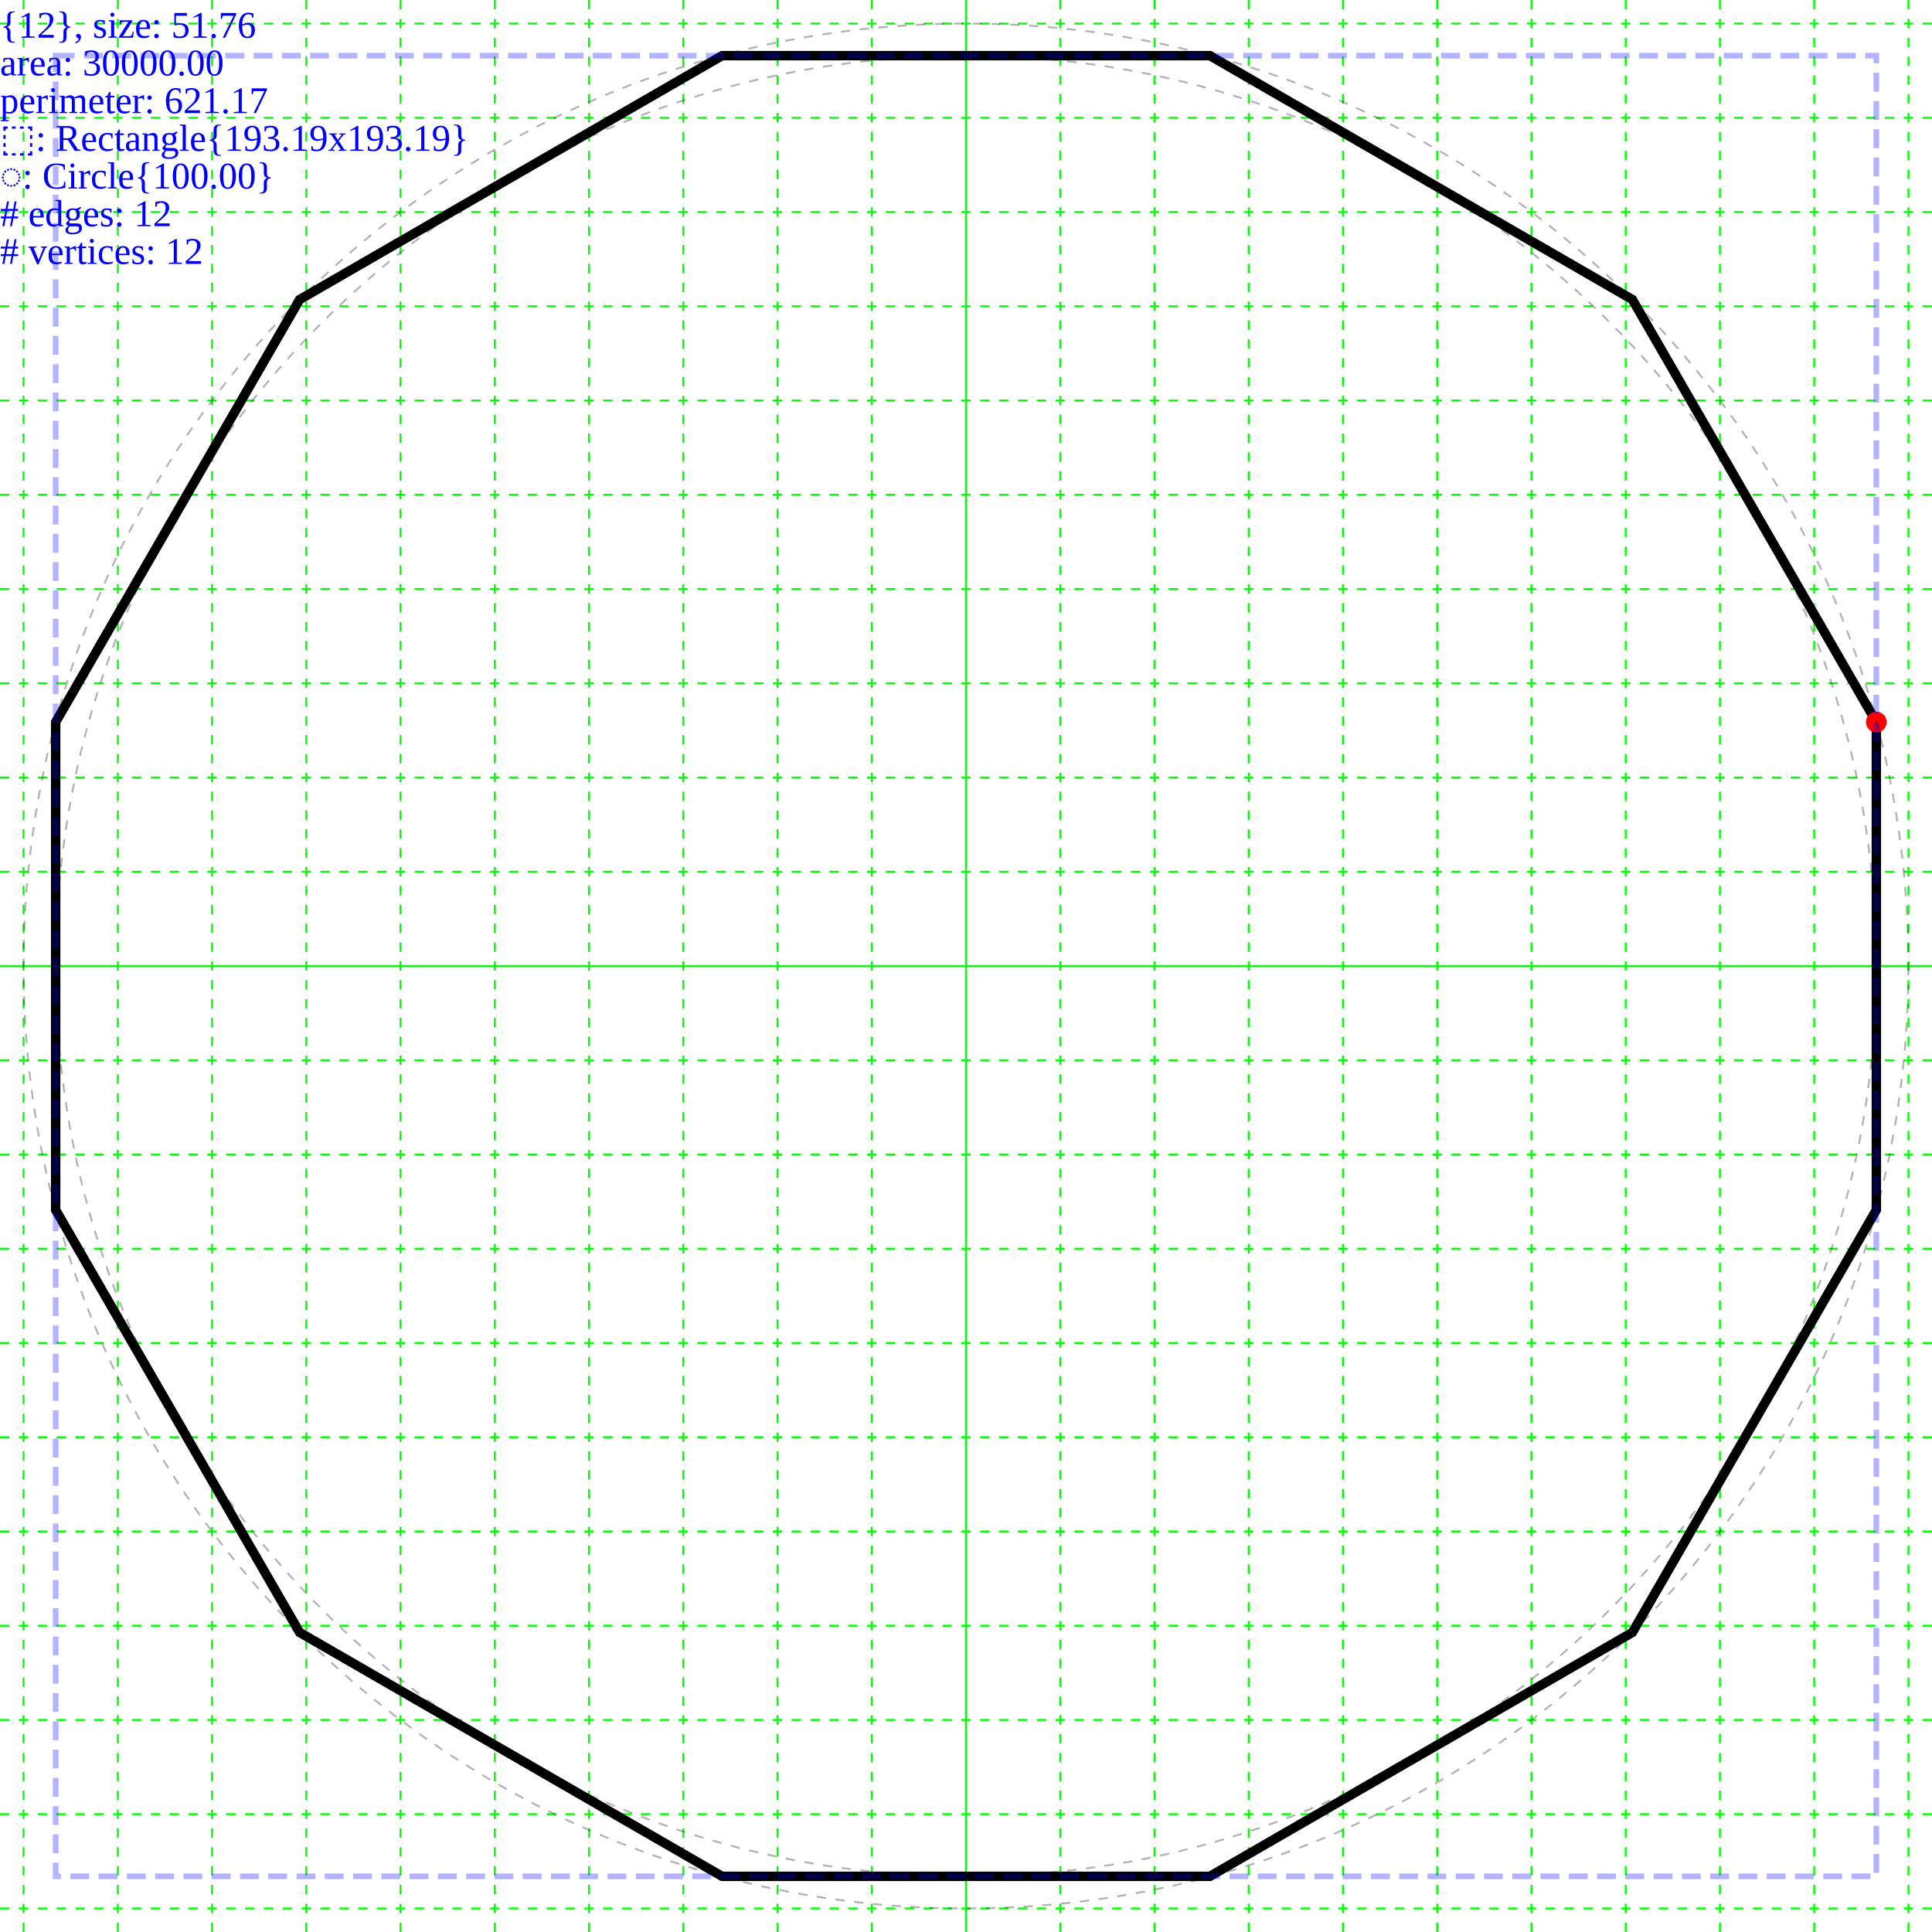
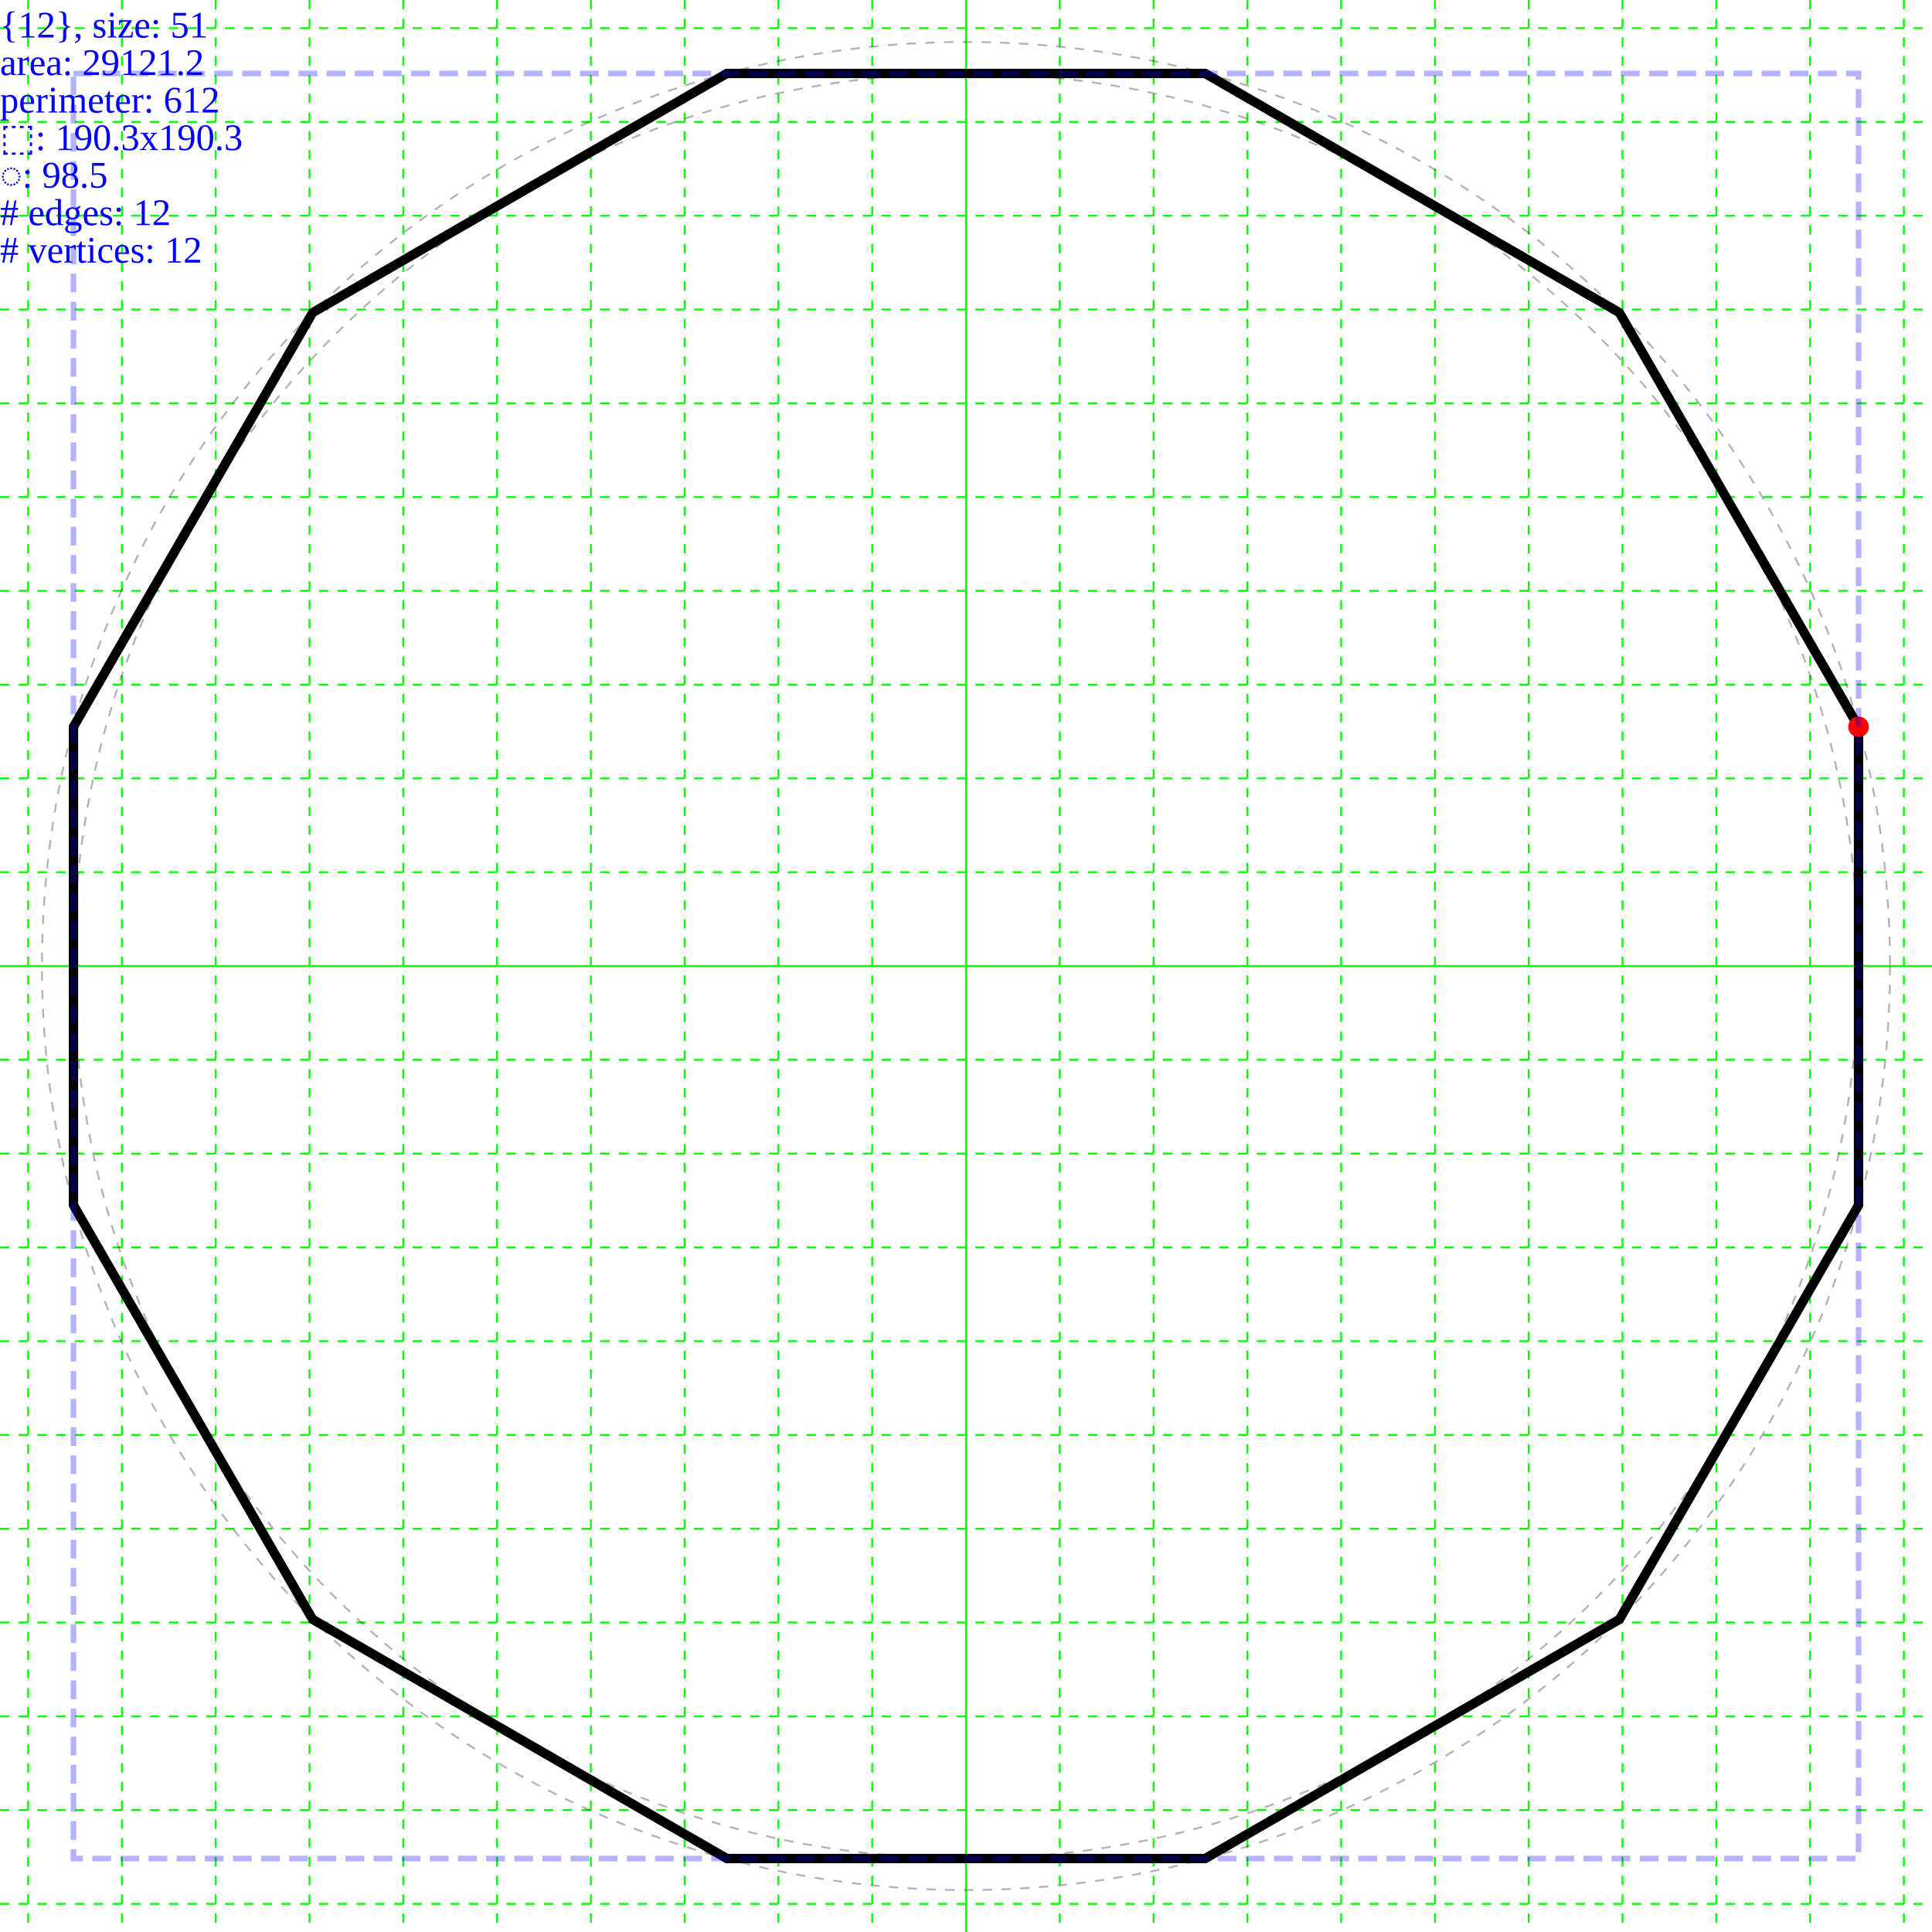
- <svg xmlns="http://www.w3.org/2000/svg" height="205.0" width="205.0">
-   <g transform="translate(102.5,102.5)">
+ <svg xmlns="http://www.w3.org/2000/svg" height="206" width="206">
+   <g transform="translate(103,103)">
    <g id="grid">
-       <line stroke="#00ff00" stroke-width="0.2" x1="0" x2="0" y1="-102.5" y2="102.5" />
-       <line stroke="#00ff00" stroke-dasharray="1,1" stroke-width="0.2" x1="10.0" x2="10.0" y1="-102.5" y2="102.5" />
-       <line stroke="#00ff00" stroke-dasharray="1,1" stroke-width="0.2" x1="-10.0" x2="-10.0" y1="-102.5" y2="102.5" />
-       <line stroke="#00ff00" stroke-dasharray="1,1" stroke-width="0.2" x1="20.0" x2="20.0" y1="-102.5" y2="102.5" />
-       <line stroke="#00ff00" stroke-dasharray="1,1" stroke-width="0.2" x1="-20.0" x2="-20.0" y1="-102.5" y2="102.5" />
-       <line stroke="#00ff00" stroke-dasharray="1,1" stroke-width="0.2" x1="30.0" x2="30.0" y1="-102.5" y2="102.5" />
-       <line stroke="#00ff00" stroke-dasharray="1,1" stroke-width="0.2" x1="-30.0" x2="-30.0" y1="-102.5" y2="102.5" />
-       <line stroke="#00ff00" stroke-dasharray="1,1" stroke-width="0.2" x1="40.0" x2="40.0" y1="-102.5" y2="102.5" />
-       <line stroke="#00ff00" stroke-dasharray="1,1" stroke-width="0.2" x1="-40.0" x2="-40.0" y1="-102.5" y2="102.5" />
-       <line stroke="#00ff00" stroke-dasharray="1,1" stroke-width="0.2" x1="50.0" x2="50.0" y1="-102.5" y2="102.5" />
-       <line stroke="#00ff00" stroke-dasharray="1,1" stroke-width="0.2" x1="-50.0" x2="-50.0" y1="-102.5" y2="102.5" />
-       <line stroke="#00ff00" stroke-dasharray="1,1" stroke-width="0.2" x1="60.0" x2="60.0" y1="-102.5" y2="102.5" />
-       <line stroke="#00ff00" stroke-dasharray="1,1" stroke-width="0.2" x1="-60.0" x2="-60.0" y1="-102.5" y2="102.5" />
-       <line stroke="#00ff00" stroke-dasharray="1,1" stroke-width="0.2" x1="70.0" x2="70.0" y1="-102.5" y2="102.5" />
-       <line stroke="#00ff00" stroke-dasharray="1,1" stroke-width="0.2" x1="-70.0" x2="-70.0" y1="-102.5" y2="102.5" />
-       <line stroke="#00ff00" stroke-dasharray="1,1" stroke-width="0.2" x1="80.0" x2="80.0" y1="-102.5" y2="102.5" />
-       <line stroke="#00ff00" stroke-dasharray="1,1" stroke-width="0.2" x1="-80.0" x2="-80.0" y1="-102.5" y2="102.5" />
-       <line stroke="#00ff00" stroke-dasharray="1,1" stroke-width="0.2" x1="90.0" x2="90.0" y1="-102.5" y2="102.5" />
-       <line stroke="#00ff00" stroke-dasharray="1,1" stroke-width="0.2" x1="-90.0" x2="-90.0" y1="-102.5" y2="102.5" />
-       <line stroke="#00ff00" stroke-dasharray="1,1" stroke-width="0.2" x1="100.0" x2="100.0" y1="-102.5" y2="102.5" />
-       <line stroke="#00ff00" stroke-dasharray="1,1" stroke-width="0.2" x1="-100.0" x2="-100.0" y1="-102.5" y2="102.5" />
-       <line stroke="#00ff00" stroke-dasharray="1,1" stroke-width="0.2" x1="110.0" x2="110.0" y1="-102.5" y2="102.5" />
-       <line stroke="#00ff00" stroke-dasharray="1,1" stroke-width="0.2" x1="-110.0" x2="-110.0" y1="-102.5" y2="102.5" />
-       <line stroke="#00ff00" stroke-width="0.2" x1="-102.5" x2="102.5" y1="0" y2="0" />
-       <line stroke="#00ff00" stroke-dasharray="1,1" stroke-width="0.2" x1="-102.5" x2="102.5" y1="10.0" y2="10.0" />
-       <line stroke="#00ff00" stroke-dasharray="1,1" stroke-width="0.2" x1="-102.5" x2="102.5" y1="-10.0" y2="-10.0" />
-       <line stroke="#00ff00" stroke-dasharray="1,1" stroke-width="0.2" x1="-102.5" x2="102.5" y1="20.0" y2="20.0" />
-       <line stroke="#00ff00" stroke-dasharray="1,1" stroke-width="0.2" x1="-102.5" x2="102.5" y1="-20.0" y2="-20.0" />
-       <line stroke="#00ff00" stroke-dasharray="1,1" stroke-width="0.2" x1="-102.5" x2="102.5" y1="30.0" y2="30.0" />
-       <line stroke="#00ff00" stroke-dasharray="1,1" stroke-width="0.2" x1="-102.5" x2="102.5" y1="-30.0" y2="-30.0" />
-       <line stroke="#00ff00" stroke-dasharray="1,1" stroke-width="0.2" x1="-102.5" x2="102.5" y1="40.0" y2="40.0" />
-       <line stroke="#00ff00" stroke-dasharray="1,1" stroke-width="0.2" x1="-102.5" x2="102.5" y1="-40.0" y2="-40.0" />
-       <line stroke="#00ff00" stroke-dasharray="1,1" stroke-width="0.2" x1="-102.5" x2="102.5" y1="50.0" y2="50.0" />
-       <line stroke="#00ff00" stroke-dasharray="1,1" stroke-width="0.2" x1="-102.5" x2="102.5" y1="-50.0" y2="-50.0" />
-       <line stroke="#00ff00" stroke-dasharray="1,1" stroke-width="0.2" x1="-102.5" x2="102.5" y1="60.0" y2="60.0" />
-       <line stroke="#00ff00" stroke-dasharray="1,1" stroke-width="0.2" x1="-102.5" x2="102.5" y1="-60.0" y2="-60.0" />
-       <line stroke="#00ff00" stroke-dasharray="1,1" stroke-width="0.2" x1="-102.5" x2="102.5" y1="70.0" y2="70.0" />
-       <line stroke="#00ff00" stroke-dasharray="1,1" stroke-width="0.2" x1="-102.5" x2="102.5" y1="-70.0" y2="-70.0" />
-       <line stroke="#00ff00" stroke-dasharray="1,1" stroke-width="0.2" x1="-102.5" x2="102.5" y1="80.0" y2="80.0" />
-       <line stroke="#00ff00" stroke-dasharray="1,1" stroke-width="0.2" x1="-102.5" x2="102.5" y1="-80.0" y2="-80.0" />
-       <line stroke="#00ff00" stroke-dasharray="1,1" stroke-width="0.2" x1="-102.5" x2="102.5" y1="90.0" y2="90.0" />
-       <line stroke="#00ff00" stroke-dasharray="1,1" stroke-width="0.2" x1="-102.5" x2="102.5" y1="-90.0" y2="-90.0" />
-       <line stroke="#00ff00" stroke-dasharray="1,1" stroke-width="0.2" x1="-102.5" x2="102.5" y1="100.0" y2="100.0" />
-       <line stroke="#00ff00" stroke-dasharray="1,1" stroke-width="0.2" x1="-102.5" x2="102.5" y1="-100.0" y2="-100.0" />
-       <line stroke="#00ff00" stroke-dasharray="1,1" stroke-width="0.2" x1="-102.5" x2="102.5" y1="110.0" y2="110.0" />
-       <line stroke="#00ff00" stroke-dasharray="1,1" stroke-width="0.2" x1="-102.5" x2="102.5" y1="-110.0" y2="-110.0" />
-       <line stroke="#00ff00" stroke-dasharray="1,1" stroke-width="0.2" x1="-102.5" x2="102.5" y1="120.0" y2="120.0" />
-       <line stroke="#00ff00" stroke-dasharray="1,1" stroke-width="0.2" x1="-102.5" x2="102.5" y1="-120.0" y2="-120.0" />
-       <line stroke="#00ff00" stroke-dasharray="1,1" stroke-width="0.2" x1="-102.5" x2="102.5" y1="130.0" y2="130.0" />
-       <line stroke="#00ff00" stroke-dasharray="1,1" stroke-width="0.2" x1="-102.5" x2="102.5" y1="-130.0" y2="-130.0" />
-       <line stroke="#00ff00" stroke-dasharray="1,1" stroke-width="0.2" x1="-102.5" x2="102.5" y1="140.0" y2="140.0" />
-       <line stroke="#00ff00" stroke-dasharray="1,1" stroke-width="0.2" x1="-102.5" x2="102.5" y1="-140.0" y2="-140.0" />
-       <line stroke="#00ff00" stroke-dasharray="1,1" stroke-width="0.2" x1="-102.5" x2="102.5" y1="150.0" y2="150.0" />
-       <line stroke="#00ff00" stroke-dasharray="1,1" stroke-width="0.2" x1="-102.5" x2="102.5" y1="-150.0" y2="-150.0" />
-       <line stroke="#00ff00" stroke-dasharray="1,1" stroke-width="0.2" x1="-102.5" x2="102.5" y1="160.0" y2="160.0" />
-       <line stroke="#00ff00" stroke-dasharray="1,1" stroke-width="0.2" x1="-102.5" x2="102.5" y1="-160.0" y2="-160.0" />
-       <line stroke="#00ff00" stroke-dasharray="1,1" stroke-width="0.2" x1="-102.5" x2="102.5" y1="170.0" y2="170.0" />
-       <line stroke="#00ff00" stroke-dasharray="1,1" stroke-width="0.2" x1="-102.5" x2="102.5" y1="-170.0" y2="-170.0" />
-       <line stroke="#00ff00" stroke-dasharray="1,1" stroke-width="0.2" x1="-102.5" x2="102.5" y1="180.0" y2="180.0" />
-       <line stroke="#00ff00" stroke-dasharray="1,1" stroke-width="0.2" x1="-102.5" x2="102.5" y1="-180.0" y2="-180.0" />
-       <line stroke="#00ff00" stroke-dasharray="1,1" stroke-width="0.2" x1="-102.5" x2="102.5" y1="190.0" y2="190.0" />
-       <line stroke="#00ff00" stroke-dasharray="1,1" stroke-width="0.2" x1="-102.5" x2="102.5" y1="-190.0" y2="-190.0" />
-       <line stroke="#00ff00" stroke-dasharray="1,1" stroke-width="0.2" x1="-102.5" x2="102.5" y1="200.0" y2="200.0" />
-       <line stroke="#00ff00" stroke-dasharray="1,1" stroke-width="0.2" x1="-102.5" x2="102.5" y1="-200.0" y2="-200.0" />
-       <line stroke="#00ff00" stroke-dasharray="1,1" stroke-width="0.2" x1="-102.5" x2="102.5" y1="210.0" y2="210.0" />
-       <line stroke="#00ff00" stroke-dasharray="1,1" stroke-width="0.2" x1="-102.5" x2="102.5" y1="-210.0" y2="-210.0" />
+       <line stroke="#00ff00" stroke-width="0.2" x1="0" x2="0" y1="-103.0" y2="103.0" />
+       <line stroke="#00ff00" stroke-dasharray="1,1" stroke-width="0.2" x1="10.0" x2="10.0" y1="-103.0" y2="103.0" />
+       <line stroke="#00ff00" stroke-dasharray="1,1" stroke-width="0.2" x1="-10.0" x2="-10.0" y1="-103.0" y2="103.0" />
+       <line stroke="#00ff00" stroke-dasharray="1,1" stroke-width="0.2" x1="20.0" x2="20.0" y1="-103.0" y2="103.0" />
+       <line stroke="#00ff00" stroke-dasharray="1,1" stroke-width="0.2" x1="-20.0" x2="-20.0" y1="-103.0" y2="103.0" />
+       <line stroke="#00ff00" stroke-dasharray="1,1" stroke-width="0.2" x1="30.0" x2="30.0" y1="-103.0" y2="103.0" />
+       <line stroke="#00ff00" stroke-dasharray="1,1" stroke-width="0.2" x1="-30.0" x2="-30.0" y1="-103.0" y2="103.0" />
+       <line stroke="#00ff00" stroke-dasharray="1,1" stroke-width="0.2" x1="40.0" x2="40.0" y1="-103.0" y2="103.0" />
+       <line stroke="#00ff00" stroke-dasharray="1,1" stroke-width="0.2" x1="-40.0" x2="-40.0" y1="-103.0" y2="103.0" />
+       <line stroke="#00ff00" stroke-dasharray="1,1" stroke-width="0.2" x1="50.0" x2="50.0" y1="-103.0" y2="103.0" />
+       <line stroke="#00ff00" stroke-dasharray="1,1" stroke-width="0.2" x1="-50.0" x2="-50.0" y1="-103.0" y2="103.0" />
+       <line stroke="#00ff00" stroke-dasharray="1,1" stroke-width="0.2" x1="60.0" x2="60.0" y1="-103.0" y2="103.0" />
+       <line stroke="#00ff00" stroke-dasharray="1,1" stroke-width="0.2" x1="-60.0" x2="-60.0" y1="-103.0" y2="103.0" />
+       <line stroke="#00ff00" stroke-dasharray="1,1" stroke-width="0.2" x1="70.0" x2="70.0" y1="-103.0" y2="103.0" />
+       <line stroke="#00ff00" stroke-dasharray="1,1" stroke-width="0.2" x1="-70.0" x2="-70.0" y1="-103.0" y2="103.0" />
+       <line stroke="#00ff00" stroke-dasharray="1,1" stroke-width="0.2" x1="80.0" x2="80.0" y1="-103.0" y2="103.0" />
+       <line stroke="#00ff00" stroke-dasharray="1,1" stroke-width="0.2" x1="-80.0" x2="-80.0" y1="-103.0" y2="103.0" />
+       <line stroke="#00ff00" stroke-dasharray="1,1" stroke-width="0.2" x1="90.0" x2="90.0" y1="-103.0" y2="103.0" />
+       <line stroke="#00ff00" stroke-dasharray="1,1" stroke-width="0.2" x1="-90.0" x2="-90.0" y1="-103.0" y2="103.0" />
+       <line stroke="#00ff00" stroke-dasharray="1,1" stroke-width="0.2" x1="100.0" x2="100.0" y1="-103.0" y2="103.0" />
+       <line stroke="#00ff00" stroke-dasharray="1,1" stroke-width="0.2" x1="-100.0" x2="-100.0" y1="-103.0" y2="103.0" />
+       <line stroke="#00ff00" stroke-dasharray="1,1" stroke-width="0.2" x1="110.0" x2="110.0" y1="-103.0" y2="103.0" />
+       <line stroke="#00ff00" stroke-dasharray="1,1" stroke-width="0.2" x1="-110.0" x2="-110.0" y1="-103.0" y2="103.0" />
+       <line stroke="#00ff00" stroke-width="0.2" x1="-103.0" x2="103.0" y1="0" y2="0" />
+       <line stroke="#00ff00" stroke-dasharray="1,1" stroke-width="0.2" x1="-103.0" x2="103.0" y1="10.0" y2="10.0" />
+       <line stroke="#00ff00" stroke-dasharray="1,1" stroke-width="0.2" x1="-103.0" x2="103.0" y1="-10.0" y2="-10.0" />
+       <line stroke="#00ff00" stroke-dasharray="1,1" stroke-width="0.2" x1="-103.0" x2="103.0" y1="20.0" y2="20.0" />
+       <line stroke="#00ff00" stroke-dasharray="1,1" stroke-width="0.2" x1="-103.0" x2="103.0" y1="-20.0" y2="-20.0" />
+       <line stroke="#00ff00" stroke-dasharray="1,1" stroke-width="0.2" x1="-103.0" x2="103.0" y1="30.0" y2="30.0" />
+       <line stroke="#00ff00" stroke-dasharray="1,1" stroke-width="0.2" x1="-103.0" x2="103.0" y1="-30.0" y2="-30.0" />
+       <line stroke="#00ff00" stroke-dasharray="1,1" stroke-width="0.2" x1="-103.0" x2="103.0" y1="40.0" y2="40.0" />
+       <line stroke="#00ff00" stroke-dasharray="1,1" stroke-width="0.2" x1="-103.0" x2="103.0" y1="-40.0" y2="-40.0" />
+       <line stroke="#00ff00" stroke-dasharray="1,1" stroke-width="0.2" x1="-103.0" x2="103.0" y1="50.0" y2="50.0" />
+       <line stroke="#00ff00" stroke-dasharray="1,1" stroke-width="0.2" x1="-103.0" x2="103.0" y1="-50.0" y2="-50.0" />
+       <line stroke="#00ff00" stroke-dasharray="1,1" stroke-width="0.2" x1="-103.0" x2="103.0" y1="60.0" y2="60.0" />
+       <line stroke="#00ff00" stroke-dasharray="1,1" stroke-width="0.2" x1="-103.0" x2="103.0" y1="-60.0" y2="-60.0" />
+       <line stroke="#00ff00" stroke-dasharray="1,1" stroke-width="0.2" x1="-103.0" x2="103.0" y1="70.0" y2="70.0" />
+       <line stroke="#00ff00" stroke-dasharray="1,1" stroke-width="0.2" x1="-103.0" x2="103.0" y1="-70.0" y2="-70.0" />
+       <line stroke="#00ff00" stroke-dasharray="1,1" stroke-width="0.2" x1="-103.0" x2="103.0" y1="80.0" y2="80.0" />
+       <line stroke="#00ff00" stroke-dasharray="1,1" stroke-width="0.2" x1="-103.0" x2="103.0" y1="-80.0" y2="-80.0" />
+       <line stroke="#00ff00" stroke-dasharray="1,1" stroke-width="0.2" x1="-103.0" x2="103.0" y1="90.0" y2="90.0" />
+       <line stroke="#00ff00" stroke-dasharray="1,1" stroke-width="0.2" x1="-103.0" x2="103.0" y1="-90.0" y2="-90.0" />
+       <line stroke="#00ff00" stroke-dasharray="1,1" stroke-width="0.2" x1="-103.0" x2="103.0" y1="100.0" y2="100.0" />
+       <line stroke="#00ff00" stroke-dasharray="1,1" stroke-width="0.2" x1="-103.0" x2="103.0" y1="-100.0" y2="-100.0" />
+       <line stroke="#00ff00" stroke-dasharray="1,1" stroke-width="0.2" x1="-103.0" x2="103.0" y1="110.0" y2="110.0" />
+       <line stroke="#00ff00" stroke-dasharray="1,1" stroke-width="0.2" x1="-103.0" x2="103.0" y1="-110.0" y2="-110.0" />
+       <line stroke="#00ff00" stroke-dasharray="1,1" stroke-width="0.2" x1="-103.0" x2="103.0" y1="120.0" y2="120.0" />
+       <line stroke="#00ff00" stroke-dasharray="1,1" stroke-width="0.2" x1="-103.0" x2="103.0" y1="-120.0" y2="-120.0" />
+       <line stroke="#00ff00" stroke-dasharray="1,1" stroke-width="0.2" x1="-103.0" x2="103.0" y1="130.0" y2="130.0" />
+       <line stroke="#00ff00" stroke-dasharray="1,1" stroke-width="0.2" x1="-103.0" x2="103.0" y1="-130.0" y2="-130.0" />
+       <line stroke="#00ff00" stroke-dasharray="1,1" stroke-width="0.2" x1="-103.0" x2="103.0" y1="140.0" y2="140.0" />
+       <line stroke="#00ff00" stroke-dasharray="1,1" stroke-width="0.2" x1="-103.0" x2="103.0" y1="-140.0" y2="-140.0" />
+       <line stroke="#00ff00" stroke-dasharray="1,1" stroke-width="0.2" x1="-103.0" x2="103.0" y1="150.0" y2="150.0" />
+       <line stroke="#00ff00" stroke-dasharray="1,1" stroke-width="0.2" x1="-103.0" x2="103.0" y1="-150.0" y2="-150.0" />
+       <line stroke="#00ff00" stroke-dasharray="1,1" stroke-width="0.2" x1="-103.0" x2="103.0" y1="160.0" y2="160.0" />
+       <line stroke="#00ff00" stroke-dasharray="1,1" stroke-width="0.2" x1="-103.0" x2="103.0" y1="-160.0" y2="-160.0" />
+       <line stroke="#00ff00" stroke-dasharray="1,1" stroke-width="0.2" x1="-103.0" x2="103.0" y1="170.0" y2="170.0" />
+       <line stroke="#00ff00" stroke-dasharray="1,1" stroke-width="0.2" x1="-103.0" x2="103.0" y1="-170.0" y2="-170.0" />
+       <line stroke="#00ff00" stroke-dasharray="1,1" stroke-width="0.2" x1="-103.0" x2="103.0" y1="180.0" y2="180.0" />
+       <line stroke="#00ff00" stroke-dasharray="1,1" stroke-width="0.2" x1="-103.0" x2="103.0" y1="-180.0" y2="-180.0" />
+       <line stroke="#00ff00" stroke-dasharray="1,1" stroke-width="0.2" x1="-103.0" x2="103.0" y1="190.0" y2="190.0" />
+       <line stroke="#00ff00" stroke-dasharray="1,1" stroke-width="0.2" x1="-103.0" x2="103.0" y1="-190.0" y2="-190.0" />
+       <line stroke="#00ff00" stroke-dasharray="1,1" stroke-width="0.2" x1="-103.0" x2="103.0" y1="200.0" y2="200.0" />
+       <line stroke="#00ff00" stroke-dasharray="1,1" stroke-width="0.2" x1="-103.0" x2="103.0" y1="-200.0" y2="-200.0" />
+       <line stroke="#00ff00" stroke-dasharray="1,1" stroke-width="0.2" x1="-103.0" x2="103.0" y1="210.0" y2="210.0" />
+       <line stroke="#00ff00" stroke-dasharray="1,1" stroke-width="0.2" x1="-103.0" x2="103.0" y1="-210.0" y2="-210.0" />
    </g>
    <g>
-       <polygon fill="none" points="96.593,-25.882 96.593,25.882 70.711,70.711 25.882,96.593 -25.882,96.593 -70.711,70.711 -96.593,25.882 -96.593,-25.882 -70.711,-70.711 -25.882,-96.593 25.882,-96.593 70.711,-70.711" stroke="black" stroke-width="1" />
-       <circle cx="96.593" cy="-25.882" fill="#ff0000" r="1.1" />
-       <circle fill="none" r="96.593" stroke="black" stroke-dasharray="1,1" stroke-opacity="0.3" stroke-width="0.2" />
-       <circle fill="none" r="100.0" stroke="black" stroke-dasharray="1,1" stroke-opacity="0.3" stroke-width="0.2" />
-       <rect fill="none" height="193.185" stroke="blue" stroke-dasharray="2,1" stroke-opacity="0.3" stroke-width="0.6" width="193.185" x="-96.593" y="-96.593" />
+       <polygon fill="none" points="95.167,-25.5 95.167,25.5 69.667,69.667 25.5,95.167 -25.5,95.167 -69.667,69.667 -95.167,25.5 -95.167,-25.5 -69.667,-69.667 -25.5,-95.167 25.5,-95.167 69.667,-69.667" stroke="black" stroke-width="1" />
+       <circle cx="95.167" cy="-25.5" fill="#ff0000" r="1.1" />
+       <circle fill="none" r="95.167" stroke="black" stroke-dasharray="1,1" stroke-opacity="0.3" stroke-width="0.2" />
+       <circle fill="none" r="98.524" stroke="black" stroke-dasharray="1,1" stroke-opacity="0.3" stroke-width="0.2" />
+       <rect fill="none" height="190.335" stroke="blue" stroke-dasharray="2,1" stroke-opacity="0.3" stroke-width="0.6" width="190.335" x="-95.167" y="-95.167" />
    </g>
  </g>
  <g>
    <text fill="blue" font-size="4.0" id="info" x="0" y="0">
-       <tspan dy="4.0" x="0">{12}, size: 51.76</tspan>
-       <tspan dy="4.0" x="0">area: 30000.00</tspan>
-       <tspan dy="4.0" x="0">perimeter: 621.17</tspan>
-       <tspan dy="4.0" x="0">⬚: Rectangle{193.19x193.19}</tspan>
-       <tspan dy="4.0" x="0">◌: Circle{100.00}</tspan>
+       <tspan dy="4.0" x="0">{12}, size: 51</tspan>
+       <tspan dy="4.0" x="0">area: 29121.2</tspan>
+       <tspan dy="4.0" x="0">perimeter: 612</tspan>
+       <tspan dy="4.0" x="0">⬚: 190.3x190.3</tspan>
+       <tspan dy="4.0" x="0">◌: 98.5</tspan>
      <tspan dy="4.0" x="0"># edges: 12</tspan>
      <tspan dy="4.0" x="0"># vertices: 12</tspan>
    </text>
  </g>
</svg>
